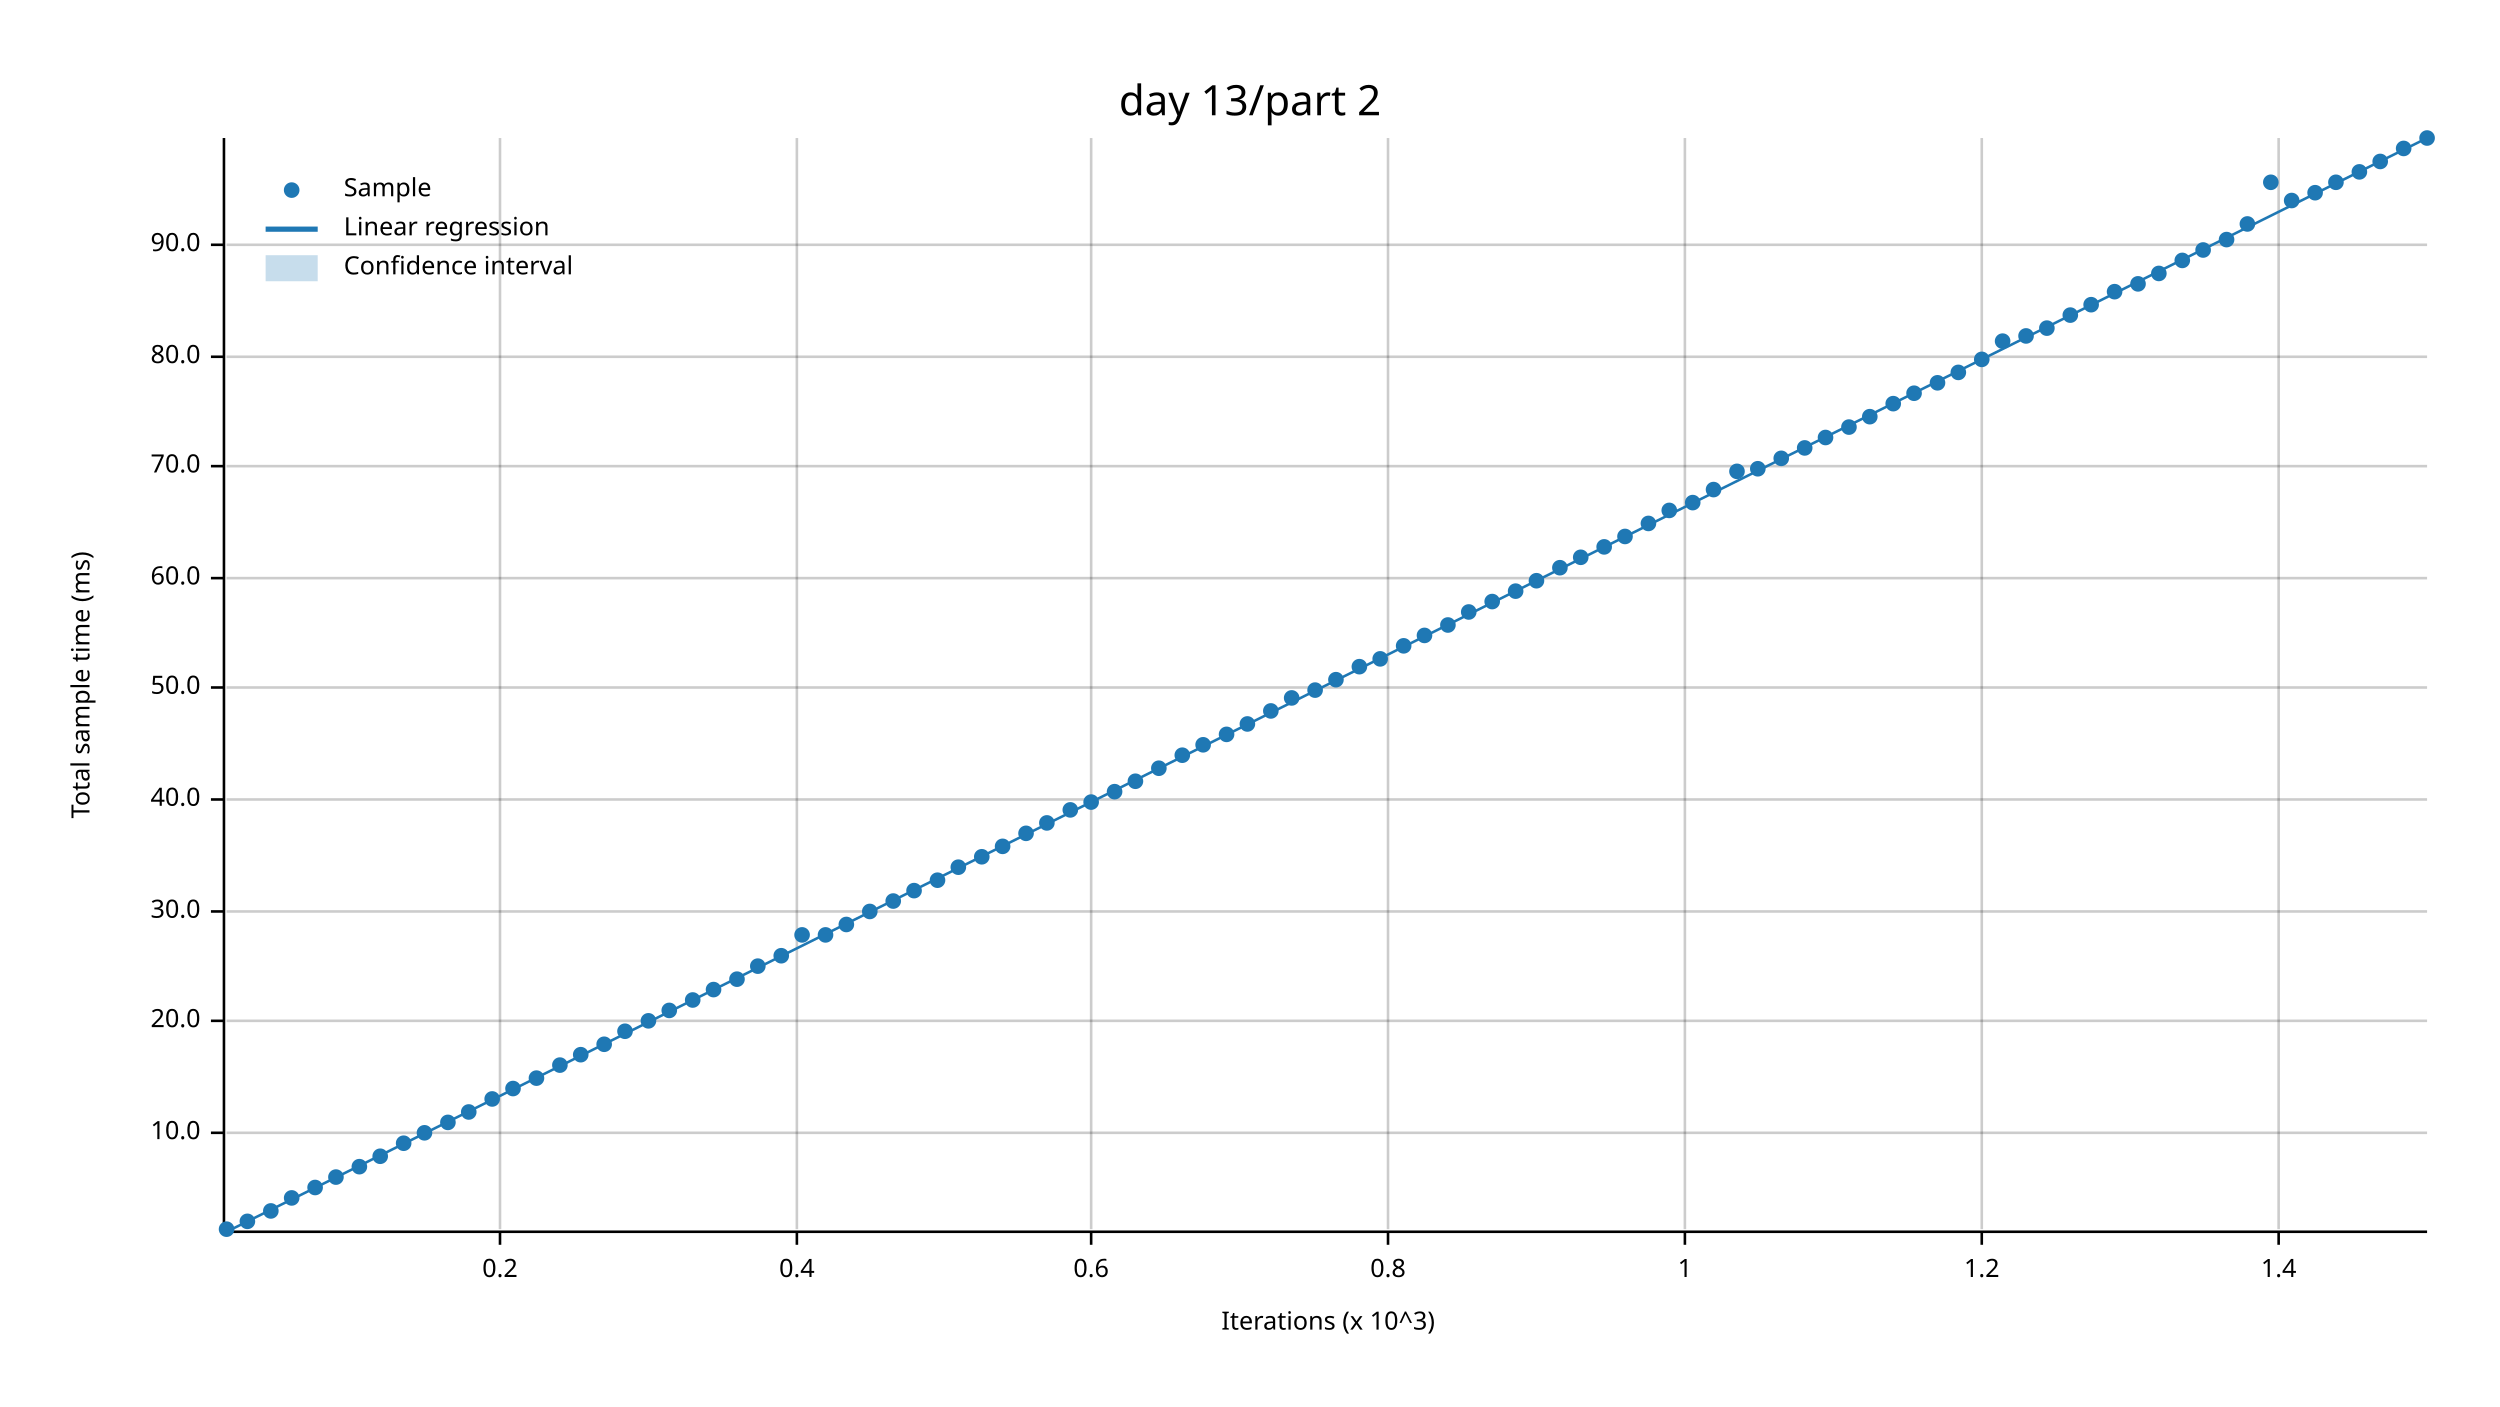
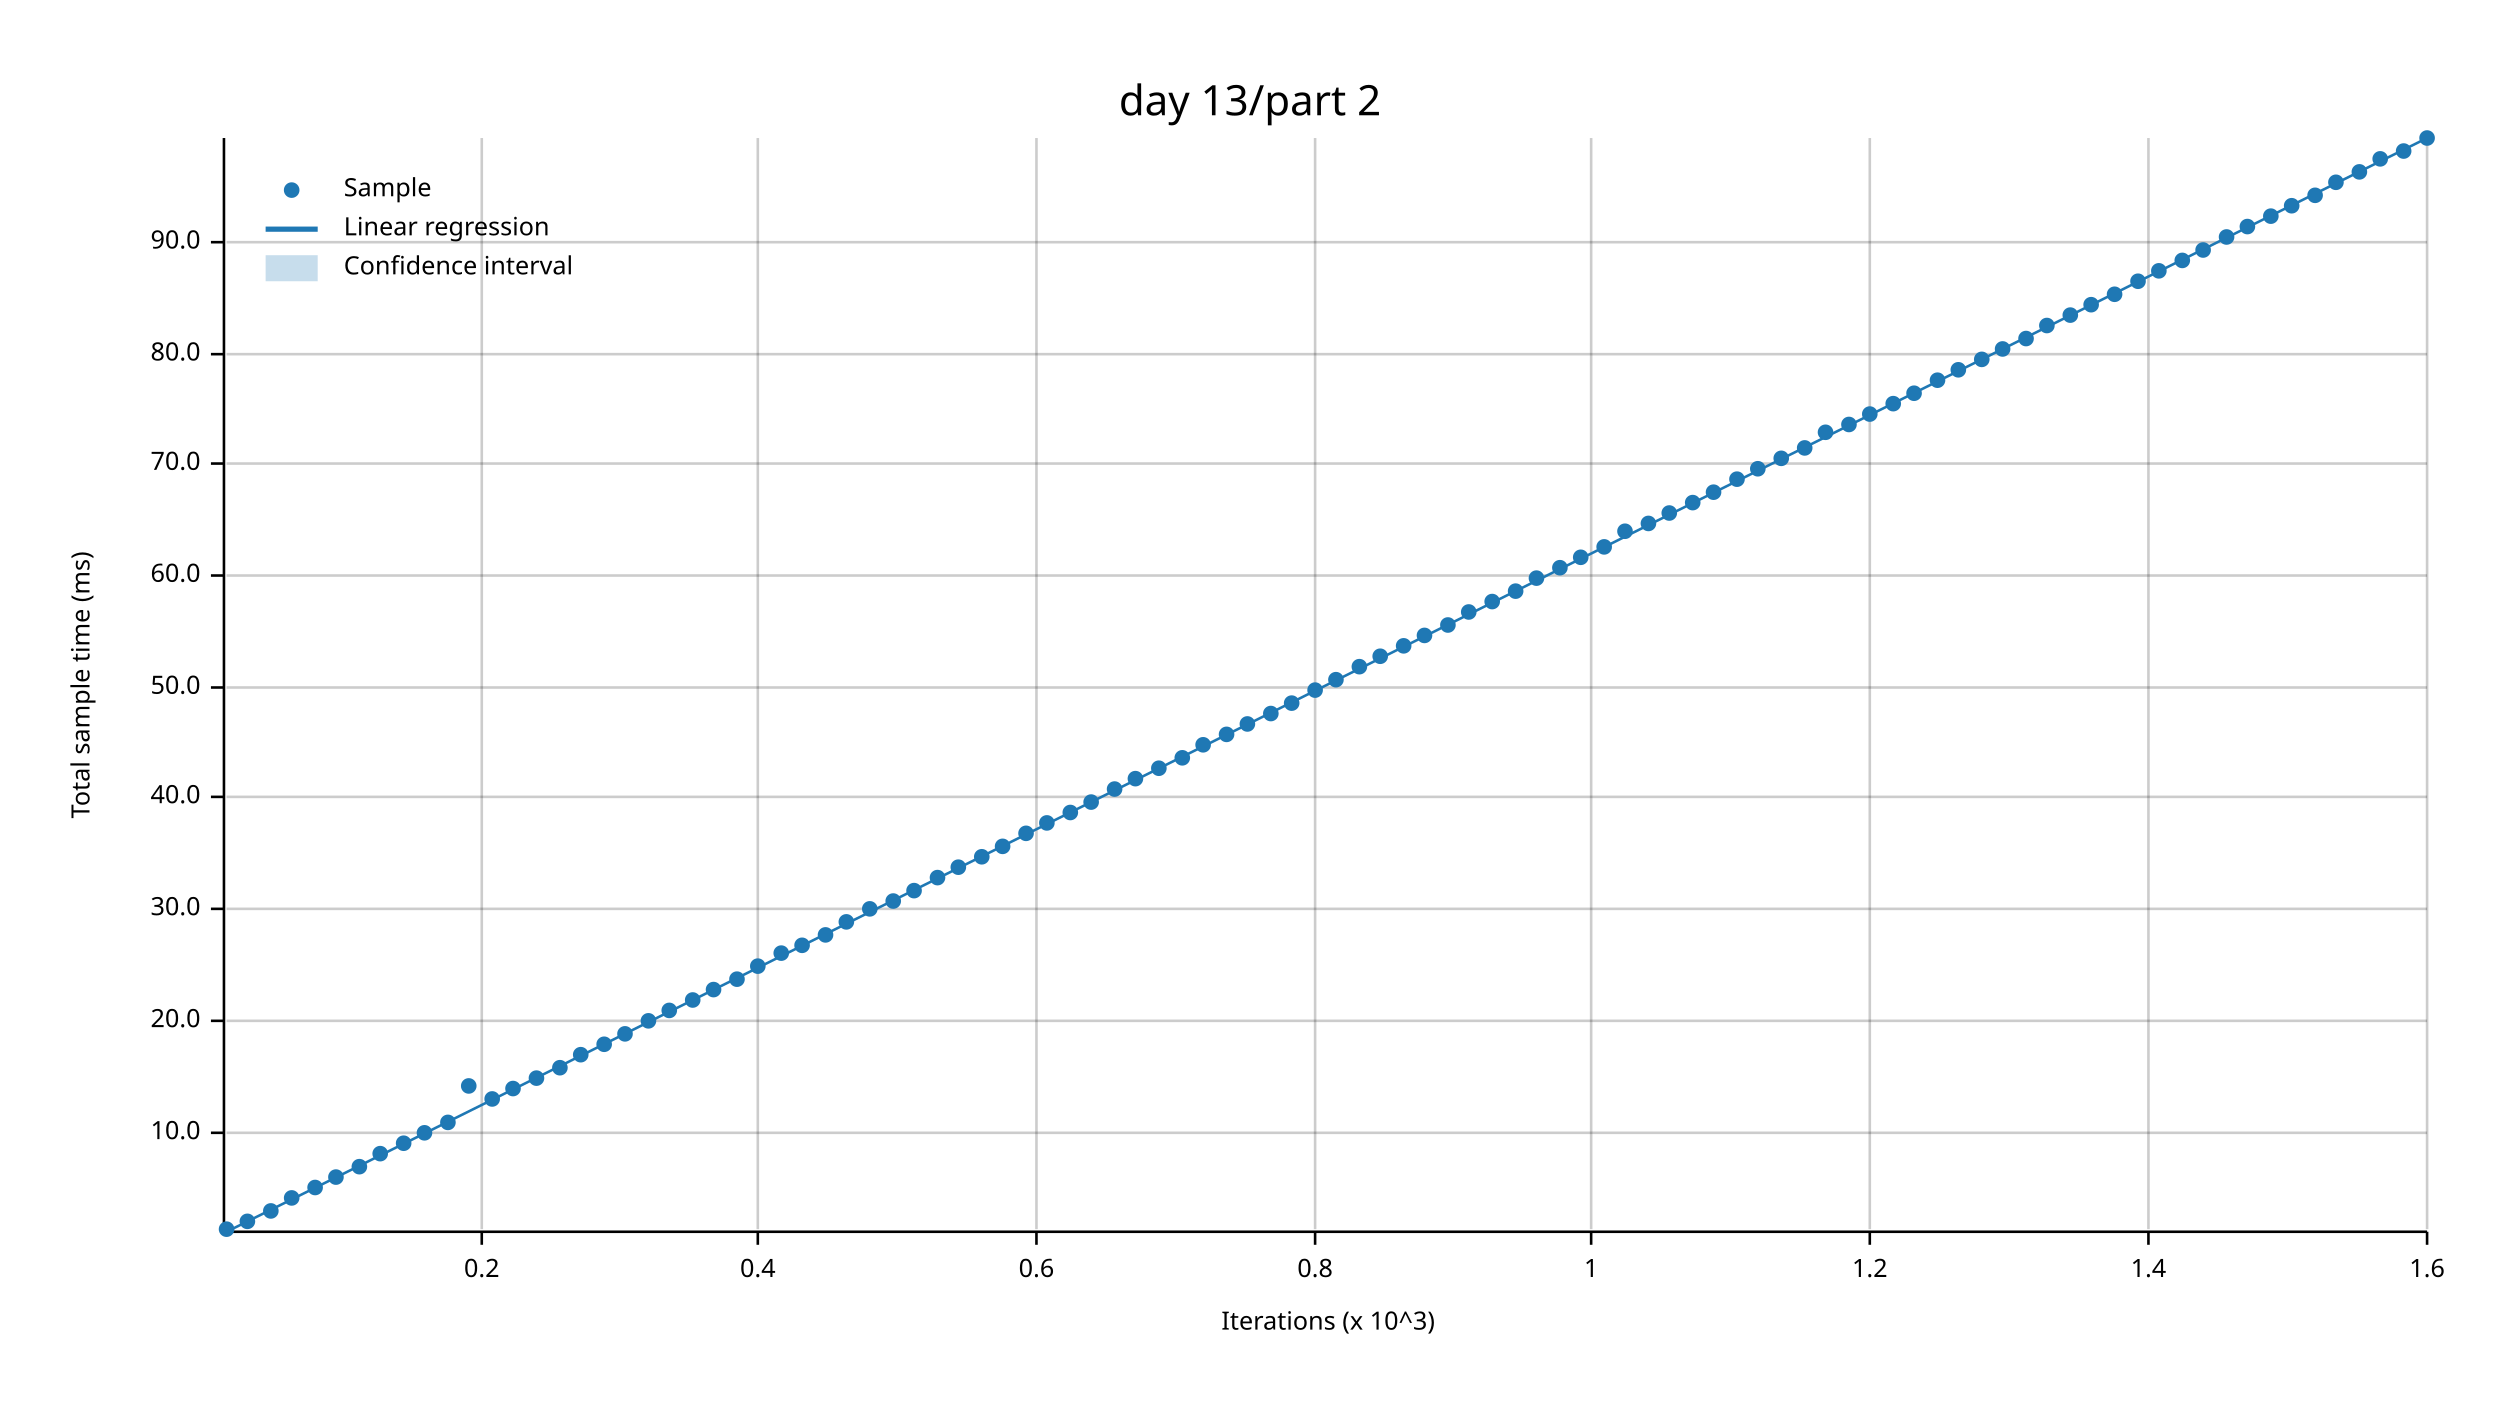
<svg xmlns="http://www.w3.org/2000/svg" width="960" height="540" viewBox="0 0 960 540">
  <text x="480" y="32" dy="0.76em" text-anchor="middle" font-family="sans-serif" font-size="16.129" opacity="1" fill="#000000">
day 13/part 2
</text>
  <text x="27" y="263" dy="0.76em" text-anchor="middle" font-family="sans-serif" font-size="9.677" opacity="1" fill="#000000" transform="rotate(270, 27, 263)">
Total sample time (ms)
</text>
  <text x="510" y="513" dy="-0.5ex" text-anchor="middle" font-family="sans-serif" font-size="9.677" opacity="1" fill="#000000">
Iterations (x 10^3)
</text>
-   <line opacity="0.2" stroke="#000000" stroke-width="1" x1="192" y1="472" x2="192" y2="53" />
-   <line opacity="0.2" stroke="#000000" stroke-width="1" x1="306" y1="472" x2="306" y2="53" />
-   <line opacity="0.2" stroke="#000000" stroke-width="1" x1="419" y1="472" x2="419" y2="53" />
-   <line opacity="0.2" stroke="#000000" stroke-width="1" x1="533" y1="472" x2="533" y2="53" />
-   <line opacity="0.2" stroke="#000000" stroke-width="1" x1="647" y1="472" x2="647" y2="53" />
-   <line opacity="0.2" stroke="#000000" stroke-width="1" x1="761" y1="472" x2="761" y2="53" />
-   <line opacity="0.2" stroke="#000000" stroke-width="1" x1="875" y1="472" x2="875" y2="53" />
+   <line opacity="0.2" stroke="#000000" stroke-width="1" x1="185" y1="472" x2="185" y2="53" />
+   <line opacity="0.2" stroke="#000000" stroke-width="1" x1="291" y1="472" x2="291" y2="53" />
+   <line opacity="0.2" stroke="#000000" stroke-width="1" x1="398" y1="472" x2="398" y2="53" />
+   <line opacity="0.2" stroke="#000000" stroke-width="1" x1="505" y1="472" x2="505" y2="53" />
+   <line opacity="0.2" stroke="#000000" stroke-width="1" x1="611" y1="472" x2="611" y2="53" />
+   <line opacity="0.2" stroke="#000000" stroke-width="1" x1="718" y1="472" x2="718" y2="53" />
+   <line opacity="0.2" stroke="#000000" stroke-width="1" x1="825" y1="472" x2="825" y2="53" />
+   <line opacity="0.2" stroke="#000000" stroke-width="1" x1="932" y1="472" x2="932" y2="53" />
  <line opacity="0.2" stroke="#000000" stroke-width="1" x1="87" y1="435" x2="932" y2="435" />
  <line opacity="0.2" stroke="#000000" stroke-width="1" x1="87" y1="392" x2="932" y2="392" />
-   <line opacity="0.2" stroke="#000000" stroke-width="1" x1="87" y1="350" x2="932" y2="350" />
-   <line opacity="0.2" stroke="#000000" stroke-width="1" x1="87" y1="307" x2="932" y2="307" />
+   <line opacity="0.2" stroke="#000000" stroke-width="1" x1="87" y1="349" x2="932" y2="349" />
+   <line opacity="0.2" stroke="#000000" stroke-width="1" x1="87" y1="306" x2="932" y2="306" />
  <line opacity="0.2" stroke="#000000" stroke-width="1" x1="87" y1="264" x2="932" y2="264" />
-   <line opacity="0.2" stroke="#000000" stroke-width="1" x1="87" y1="222" x2="932" y2="222" />
-   <line opacity="0.2" stroke="#000000" stroke-width="1" x1="87" y1="179" x2="932" y2="179" />
-   <line opacity="0.2" stroke="#000000" stroke-width="1" x1="87" y1="137" x2="932" y2="137" />
-   <line opacity="0.2" stroke="#000000" stroke-width="1" x1="87" y1="94" x2="932" y2="94" />
+   <line opacity="0.2" stroke="#000000" stroke-width="1" x1="87" y1="221" x2="932" y2="221" />
+   <line opacity="0.2" stroke="#000000" stroke-width="1" x1="87" y1="178" x2="932" y2="178" />
+   <line opacity="0.2" stroke="#000000" stroke-width="1" x1="87" y1="136" x2="932" y2="136" />
+   <line opacity="0.2" stroke="#000000" stroke-width="1" x1="87" y1="93" x2="932" y2="93" />
  <polyline fill="none" opacity="1" stroke="#000000" stroke-width="1" points="86,53 86,472 " />
  <text x="77" y="435" dy="0.5ex" text-anchor="end" font-family="sans-serif" font-size="9.677" opacity="1" fill="#000000">
10.0
</text>
  <polyline fill="none" opacity="1" stroke="#000000" stroke-width="1" points="81,435 86,435 " />
  <text x="77" y="392" dy="0.5ex" text-anchor="end" font-family="sans-serif" font-size="9.677" opacity="1" fill="#000000">
20.0
</text>
  <polyline fill="none" opacity="1" stroke="#000000" stroke-width="1" points="81,392 86,392 " />
-   <text x="77" y="350" dy="0.5ex" text-anchor="end" font-family="sans-serif" font-size="9.677" opacity="1" fill="#000000">
+   <text x="77" y="349" dy="0.5ex" text-anchor="end" font-family="sans-serif" font-size="9.677" opacity="1" fill="#000000">
30.0
</text>
-   <polyline fill="none" opacity="1" stroke="#000000" stroke-width="1" points="81,350 86,350 " />
-   <text x="77" y="307" dy="0.5ex" text-anchor="end" font-family="sans-serif" font-size="9.677" opacity="1" fill="#000000">
+   <polyline fill="none" opacity="1" stroke="#000000" stroke-width="1" points="81,349 86,349 " />
+   <text x="77" y="306" dy="0.5ex" text-anchor="end" font-family="sans-serif" font-size="9.677" opacity="1" fill="#000000">
40.0
</text>
-   <polyline fill="none" opacity="1" stroke="#000000" stroke-width="1" points="81,307 86,307 " />
+   <polyline fill="none" opacity="1" stroke="#000000" stroke-width="1" points="81,306 86,306 " />
  <text x="77" y="264" dy="0.5ex" text-anchor="end" font-family="sans-serif" font-size="9.677" opacity="1" fill="#000000">
50.0
</text>
  <polyline fill="none" opacity="1" stroke="#000000" stroke-width="1" points="81,264 86,264 " />
-   <text x="77" y="222" dy="0.5ex" text-anchor="end" font-family="sans-serif" font-size="9.677" opacity="1" fill="#000000">
+   <text x="77" y="221" dy="0.5ex" text-anchor="end" font-family="sans-serif" font-size="9.677" opacity="1" fill="#000000">
60.0
</text>
-   <polyline fill="none" opacity="1" stroke="#000000" stroke-width="1" points="81,222 86,222 " />
-   <text x="77" y="179" dy="0.5ex" text-anchor="end" font-family="sans-serif" font-size="9.677" opacity="1" fill="#000000">
+   <polyline fill="none" opacity="1" stroke="#000000" stroke-width="1" points="81,221 86,221 " />
+   <text x="77" y="178" dy="0.5ex" text-anchor="end" font-family="sans-serif" font-size="9.677" opacity="1" fill="#000000">
70.0
</text>
-   <polyline fill="none" opacity="1" stroke="#000000" stroke-width="1" points="81,179 86,179 " />
-   <text x="77" y="137" dy="0.5ex" text-anchor="end" font-family="sans-serif" font-size="9.677" opacity="1" fill="#000000">
+   <polyline fill="none" opacity="1" stroke="#000000" stroke-width="1" points="81,178 86,178 " />
+   <text x="77" y="136" dy="0.5ex" text-anchor="end" font-family="sans-serif" font-size="9.677" opacity="1" fill="#000000">
80.0
</text>
-   <polyline fill="none" opacity="1" stroke="#000000" stroke-width="1" points="81,137 86,137 " />
-   <text x="77" y="94" dy="0.5ex" text-anchor="end" font-family="sans-serif" font-size="9.677" opacity="1" fill="#000000">
+   <polyline fill="none" opacity="1" stroke="#000000" stroke-width="1" points="81,136 86,136 " />
+   <text x="77" y="93" dy="0.5ex" text-anchor="end" font-family="sans-serif" font-size="9.677" opacity="1" fill="#000000">
90.0
</text>
-   <polyline fill="none" opacity="1" stroke="#000000" stroke-width="1" points="81,94 86,94 " />
+   <polyline fill="none" opacity="1" stroke="#000000" stroke-width="1" points="81,93 86,93 " />
  <polyline fill="none" opacity="1" stroke="#000000" stroke-width="1" points="87,473 932,473 " />
-   <text x="192" y="483" dy="0.76em" text-anchor="middle" font-family="sans-serif" font-size="9.677" opacity="1" fill="#000000">
+   <text x="185" y="483" dy="0.76em" text-anchor="middle" font-family="sans-serif" font-size="9.677" opacity="1" fill="#000000">
0.2
</text>
-   <polyline fill="none" opacity="1" stroke="#000000" stroke-width="1" points="192,473 192,478 " />
-   <text x="306" y="483" dy="0.76em" text-anchor="middle" font-family="sans-serif" font-size="9.677" opacity="1" fill="#000000">
+   <polyline fill="none" opacity="1" stroke="#000000" stroke-width="1" points="185,473 185,478 " />
+   <text x="291" y="483" dy="0.76em" text-anchor="middle" font-family="sans-serif" font-size="9.677" opacity="1" fill="#000000">
0.4
</text>
-   <polyline fill="none" opacity="1" stroke="#000000" stroke-width="1" points="306,473 306,478 " />
-   <text x="419" y="483" dy="0.76em" text-anchor="middle" font-family="sans-serif" font-size="9.677" opacity="1" fill="#000000">
+   <polyline fill="none" opacity="1" stroke="#000000" stroke-width="1" points="291,473 291,478 " />
+   <text x="398" y="483" dy="0.76em" text-anchor="middle" font-family="sans-serif" font-size="9.677" opacity="1" fill="#000000">
0.6
</text>
-   <polyline fill="none" opacity="1" stroke="#000000" stroke-width="1" points="419,473 419,478 " />
-   <text x="533" y="483" dy="0.76em" text-anchor="middle" font-family="sans-serif" font-size="9.677" opacity="1" fill="#000000">
+   <polyline fill="none" opacity="1" stroke="#000000" stroke-width="1" points="398,473 398,478 " />
+   <text x="505" y="483" dy="0.76em" text-anchor="middle" font-family="sans-serif" font-size="9.677" opacity="1" fill="#000000">
0.8
</text>
-   <polyline fill="none" opacity="1" stroke="#000000" stroke-width="1" points="533,473 533,478 " />
-   <text x="647" y="483" dy="0.76em" text-anchor="middle" font-family="sans-serif" font-size="9.677" opacity="1" fill="#000000">
+   <polyline fill="none" opacity="1" stroke="#000000" stroke-width="1" points="505,473 505,478 " />
+   <text x="611" y="483" dy="0.76em" text-anchor="middle" font-family="sans-serif" font-size="9.677" opacity="1" fill="#000000">
1
</text>
-   <polyline fill="none" opacity="1" stroke="#000000" stroke-width="1" points="647,473 647,478 " />
-   <text x="761" y="483" dy="0.76em" text-anchor="middle" font-family="sans-serif" font-size="9.677" opacity="1" fill="#000000">
+   <polyline fill="none" opacity="1" stroke="#000000" stroke-width="1" points="611,473 611,478 " />
+   <text x="718" y="483" dy="0.76em" text-anchor="middle" font-family="sans-serif" font-size="9.677" opacity="1" fill="#000000">
1.2
</text>
-   <polyline fill="none" opacity="1" stroke="#000000" stroke-width="1" points="761,473 761,478 " />
-   <text x="875" y="483" dy="0.76em" text-anchor="middle" font-family="sans-serif" font-size="9.677" opacity="1" fill="#000000">
+   <polyline fill="none" opacity="1" stroke="#000000" stroke-width="1" points="718,473 718,478 " />
+   <text x="825" y="483" dy="0.76em" text-anchor="middle" font-family="sans-serif" font-size="9.677" opacity="1" fill="#000000">
1.4
</text>
-   <polyline fill="none" opacity="1" stroke="#000000" stroke-width="1" points="875,473 875,478 " />
+   <polyline fill="none" opacity="1" stroke="#000000" stroke-width="1" points="825,473 825,478 " />
+   <text x="932" y="483" dy="0.76em" text-anchor="middle" font-family="sans-serif" font-size="9.677" opacity="1" fill="#000000">
+ 1.6
+ </text>
+   <polyline fill="none" opacity="1" stroke="#000000" stroke-width="1" points="932,473 932,478 " />
  <circle cx="87" cy="472" r="3" opacity="1" fill="#1F78B4" stroke="none" stroke-width="1" />
  <circle cx="95" cy="469" r="3" opacity="1" fill="#1F78B4" stroke="none" stroke-width="1" />
  <circle cx="104" cy="465" r="3" opacity="1" fill="#1F78B4" stroke="none" stroke-width="1" />
  <circle cx="112" cy="460" r="3" opacity="1" fill="#1F78B4" stroke="none" stroke-width="1" />
  <circle cx="121" cy="456" r="3" opacity="1" fill="#1F78B4" stroke="none" stroke-width="1" />
  <circle cx="129" cy="452" r="3" opacity="1" fill="#1F78B4" stroke="none" stroke-width="1" />
  <circle cx="138" cy="448" r="3" opacity="1" fill="#1F78B4" stroke="none" stroke-width="1" />
-   <circle cx="146" cy="444" r="3" opacity="1" fill="#1F78B4" stroke="none" stroke-width="1" />
+   <circle cx="146" cy="443" r="3" opacity="1" fill="#1F78B4" stroke="none" stroke-width="1" />
  <circle cx="155" cy="439" r="3" opacity="1" fill="#1F78B4" stroke="none" stroke-width="1" />
  <circle cx="163" cy="435" r="3" opacity="1" fill="#1F78B4" stroke="none" stroke-width="1" />
  <circle cx="172" cy="431" r="3" opacity="1" fill="#1F78B4" stroke="none" stroke-width="1" />
-   <circle cx="180" cy="427" r="3" opacity="1" fill="#1F78B4" stroke="none" stroke-width="1" />
+   <circle cx="180" cy="417" r="3" opacity="1" fill="#1F78B4" stroke="none" stroke-width="1" />
  <circle cx="189" cy="422" r="3" opacity="1" fill="#1F78B4" stroke="none" stroke-width="1" />
  <circle cx="197" cy="418" r="3" opacity="1" fill="#1F78B4" stroke="none" stroke-width="1" />
  <circle cx="206" cy="414" r="3" opacity="1" fill="#1F78B4" stroke="none" stroke-width="1" />
-   <circle cx="215" cy="409" r="3" opacity="1" fill="#1F78B4" stroke="none" stroke-width="1" />
+   <circle cx="215" cy="410" r="3" opacity="1" fill="#1F78B4" stroke="none" stroke-width="1" />
  <circle cx="223" cy="405" r="3" opacity="1" fill="#1F78B4" stroke="none" stroke-width="1" />
  <circle cx="232" cy="401" r="3" opacity="1" fill="#1F78B4" stroke="none" stroke-width="1" />
-   <circle cx="240" cy="396" r="3" opacity="1" fill="#1F78B4" stroke="none" stroke-width="1" />
+   <circle cx="240" cy="397" r="3" opacity="1" fill="#1F78B4" stroke="none" stroke-width="1" />
  <circle cx="249" cy="392" r="3" opacity="1" fill="#1F78B4" stroke="none" stroke-width="1" />
  <circle cx="257" cy="388" r="3" opacity="1" fill="#1F78B4" stroke="none" stroke-width="1" />
  <circle cx="266" cy="384" r="3" opacity="1" fill="#1F78B4" stroke="none" stroke-width="1" />
  <circle cx="274" cy="380" r="3" opacity="1" fill="#1F78B4" stroke="none" stroke-width="1" />
  <circle cx="283" cy="376" r="3" opacity="1" fill="#1F78B4" stroke="none" stroke-width="1" />
  <circle cx="291" cy="371" r="3" opacity="1" fill="#1F78B4" stroke="none" stroke-width="1" />
-   <circle cx="300" cy="367" r="3" opacity="1" fill="#1F78B4" stroke="none" stroke-width="1" />
-   <circle cx="308" cy="359" r="3" opacity="1" fill="#1F78B4" stroke="none" stroke-width="1" />
+   <circle cx="300" cy="366" r="3" opacity="1" fill="#1F78B4" stroke="none" stroke-width="1" />
+   <circle cx="308" cy="363" r="3" opacity="1" fill="#1F78B4" stroke="none" stroke-width="1" />
  <circle cx="317" cy="359" r="3" opacity="1" fill="#1F78B4" stroke="none" stroke-width="1" />
-   <circle cx="325" cy="355" r="3" opacity="1" fill="#1F78B4" stroke="none" stroke-width="1" />
-   <circle cx="334" cy="350" r="3" opacity="1" fill="#1F78B4" stroke="none" stroke-width="1" />
+   <circle cx="325" cy="354" r="3" opacity="1" fill="#1F78B4" stroke="none" stroke-width="1" />
+   <circle cx="334" cy="349" r="3" opacity="1" fill="#1F78B4" stroke="none" stroke-width="1" />
  <circle cx="343" cy="346" r="3" opacity="1" fill="#1F78B4" stroke="none" stroke-width="1" />
  <circle cx="351" cy="342" r="3" opacity="1" fill="#1F78B4" stroke="none" stroke-width="1" />
-   <circle cx="360" cy="338" r="3" opacity="1" fill="#1F78B4" stroke="none" stroke-width="1" />
+   <circle cx="360" cy="337" r="3" opacity="1" fill="#1F78B4" stroke="none" stroke-width="1" />
  <circle cx="368" cy="333" r="3" opacity="1" fill="#1F78B4" stroke="none" stroke-width="1" />
  <circle cx="377" cy="329" r="3" opacity="1" fill="#1F78B4" stroke="none" stroke-width="1" />
  <circle cx="385" cy="325" r="3" opacity="1" fill="#1F78B4" stroke="none" stroke-width="1" />
  <circle cx="394" cy="320" r="3" opacity="1" fill="#1F78B4" stroke="none" stroke-width="1" />
  <circle cx="402" cy="316" r="3" opacity="1" fill="#1F78B4" stroke="none" stroke-width="1" />
-   <circle cx="411" cy="311" r="3" opacity="1" fill="#1F78B4" stroke="none" stroke-width="1" />
+   <circle cx="411" cy="312" r="3" opacity="1" fill="#1F78B4" stroke="none" stroke-width="1" />
  <circle cx="419" cy="308" r="3" opacity="1" fill="#1F78B4" stroke="none" stroke-width="1" />
-   <circle cx="428" cy="304" r="3" opacity="1" fill="#1F78B4" stroke="none" stroke-width="1" />
-   <circle cx="436" cy="300" r="3" opacity="1" fill="#1F78B4" stroke="none" stroke-width="1" />
+   <circle cx="428" cy="303" r="3" opacity="1" fill="#1F78B4" stroke="none" stroke-width="1" />
+   <circle cx="436" cy="299" r="3" opacity="1" fill="#1F78B4" stroke="none" stroke-width="1" />
  <circle cx="445" cy="295" r="3" opacity="1" fill="#1F78B4" stroke="none" stroke-width="1" />
-   <circle cx="454" cy="290" r="3" opacity="1" fill="#1F78B4" stroke="none" stroke-width="1" />
+   <circle cx="454" cy="291" r="3" opacity="1" fill="#1F78B4" stroke="none" stroke-width="1" />
  <circle cx="462" cy="286" r="3" opacity="1" fill="#1F78B4" stroke="none" stroke-width="1" />
  <circle cx="471" cy="282" r="3" opacity="1" fill="#1F78B4" stroke="none" stroke-width="1" />
  <circle cx="479" cy="278" r="3" opacity="1" fill="#1F78B4" stroke="none" stroke-width="1" />
-   <circle cx="488" cy="273" r="3" opacity="1" fill="#1F78B4" stroke="none" stroke-width="1" />
-   <circle cx="496" cy="268" r="3" opacity="1" fill="#1F78B4" stroke="none" stroke-width="1" />
+   <circle cx="488" cy="274" r="3" opacity="1" fill="#1F78B4" stroke="none" stroke-width="1" />
+   <circle cx="496" cy="270" r="3" opacity="1" fill="#1F78B4" stroke="none" stroke-width="1" />
  <circle cx="505" cy="265" r="3" opacity="1" fill="#1F78B4" stroke="none" stroke-width="1" />
  <circle cx="513" cy="261" r="3" opacity="1" fill="#1F78B4" stroke="none" stroke-width="1" />
  <circle cx="522" cy="256" r="3" opacity="1" fill="#1F78B4" stroke="none" stroke-width="1" />
-   <circle cx="530" cy="253" r="3" opacity="1" fill="#1F78B4" stroke="none" stroke-width="1" />
+   <circle cx="530" cy="252" r="3" opacity="1" fill="#1F78B4" stroke="none" stroke-width="1" />
  <circle cx="539" cy="248" r="3" opacity="1" fill="#1F78B4" stroke="none" stroke-width="1" />
  <circle cx="547" cy="244" r="3" opacity="1" fill="#1F78B4" stroke="none" stroke-width="1" />
  <circle cx="556" cy="240" r="3" opacity="1" fill="#1F78B4" stroke="none" stroke-width="1" />
  <circle cx="564" cy="235" r="3" opacity="1" fill="#1F78B4" stroke="none" stroke-width="1" />
  <circle cx="573" cy="231" r="3" opacity="1" fill="#1F78B4" stroke="none" stroke-width="1" />
  <circle cx="582" cy="227" r="3" opacity="1" fill="#1F78B4" stroke="none" stroke-width="1" />
-   <circle cx="590" cy="223" r="3" opacity="1" fill="#1F78B4" stroke="none" stroke-width="1" />
+   <circle cx="590" cy="222" r="3" opacity="1" fill="#1F78B4" stroke="none" stroke-width="1" />
  <circle cx="599" cy="218" r="3" opacity="1" fill="#1F78B4" stroke="none" stroke-width="1" />
  <circle cx="607" cy="214" r="3" opacity="1" fill="#1F78B4" stroke="none" stroke-width="1" />
  <circle cx="616" cy="210" r="3" opacity="1" fill="#1F78B4" stroke="none" stroke-width="1" />
-   <circle cx="624" cy="206" r="3" opacity="1" fill="#1F78B4" stroke="none" stroke-width="1" />
+   <circle cx="624" cy="204" r="3" opacity="1" fill="#1F78B4" stroke="none" stroke-width="1" />
  <circle cx="633" cy="201" r="3" opacity="1" fill="#1F78B4" stroke="none" stroke-width="1" />
-   <circle cx="641" cy="196" r="3" opacity="1" fill="#1F78B4" stroke="none" stroke-width="1" />
+   <circle cx="641" cy="197" r="3" opacity="1" fill="#1F78B4" stroke="none" stroke-width="1" />
  <circle cx="650" cy="193" r="3" opacity="1" fill="#1F78B4" stroke="none" stroke-width="1" />
-   <circle cx="658" cy="188" r="3" opacity="1" fill="#1F78B4" stroke="none" stroke-width="1" />
-   <circle cx="667" cy="181" r="3" opacity="1" fill="#1F78B4" stroke="none" stroke-width="1" />
+   <circle cx="658" cy="189" r="3" opacity="1" fill="#1F78B4" stroke="none" stroke-width="1" />
+   <circle cx="667" cy="184" r="3" opacity="1" fill="#1F78B4" stroke="none" stroke-width="1" />
  <circle cx="675" cy="180" r="3" opacity="1" fill="#1F78B4" stroke="none" stroke-width="1" />
  <circle cx="684" cy="176" r="3" opacity="1" fill="#1F78B4" stroke="none" stroke-width="1" />
  <circle cx="693" cy="172" r="3" opacity="1" fill="#1F78B4" stroke="none" stroke-width="1" />
-   <circle cx="701" cy="168" r="3" opacity="1" fill="#1F78B4" stroke="none" stroke-width="1" />
-   <circle cx="710" cy="164" r="3" opacity="1" fill="#1F78B4" stroke="none" stroke-width="1" />
-   <circle cx="718" cy="160" r="3" opacity="1" fill="#1F78B4" stroke="none" stroke-width="1" />
+   <circle cx="701" cy="166" r="3" opacity="1" fill="#1F78B4" stroke="none" stroke-width="1" />
+   <circle cx="710" cy="163" r="3" opacity="1" fill="#1F78B4" stroke="none" stroke-width="1" />
+   <circle cx="718" cy="159" r="3" opacity="1" fill="#1F78B4" stroke="none" stroke-width="1" />
  <circle cx="727" cy="155" r="3" opacity="1" fill="#1F78B4" stroke="none" stroke-width="1" />
  <circle cx="735" cy="151" r="3" opacity="1" fill="#1F78B4" stroke="none" stroke-width="1" />
-   <circle cx="744" cy="147" r="3" opacity="1" fill="#1F78B4" stroke="none" stroke-width="1" />
-   <circle cx="752" cy="143" r="3" opacity="1" fill="#1F78B4" stroke="none" stroke-width="1" />
+   <circle cx="744" cy="146" r="3" opacity="1" fill="#1F78B4" stroke="none" stroke-width="1" />
+   <circle cx="752" cy="142" r="3" opacity="1" fill="#1F78B4" stroke="none" stroke-width="1" />
  <circle cx="761" cy="138" r="3" opacity="1" fill="#1F78B4" stroke="none" stroke-width="1" />
-   <circle cx="769" cy="131" r="3" opacity="1" fill="#1F78B4" stroke="none" stroke-width="1" />
-   <circle cx="778" cy="129" r="3" opacity="1" fill="#1F78B4" stroke="none" stroke-width="1" />
-   <circle cx="786" cy="126" r="3" opacity="1" fill="#1F78B4" stroke="none" stroke-width="1" />
+   <circle cx="769" cy="134" r="3" opacity="1" fill="#1F78B4" stroke="none" stroke-width="1" />
+   <circle cx="778" cy="130" r="3" opacity="1" fill="#1F78B4" stroke="none" stroke-width="1" />
+   <circle cx="786" cy="125" r="3" opacity="1" fill="#1F78B4" stroke="none" stroke-width="1" />
  <circle cx="795" cy="121" r="3" opacity="1" fill="#1F78B4" stroke="none" stroke-width="1" />
  <circle cx="803" cy="117" r="3" opacity="1" fill="#1F78B4" stroke="none" stroke-width="1" />
-   <circle cx="812" cy="112" r="3" opacity="1" fill="#1F78B4" stroke="none" stroke-width="1" />
-   <circle cx="821" cy="109" r="3" opacity="1" fill="#1F78B4" stroke="none" stroke-width="1" />
-   <circle cx="829" cy="105" r="3" opacity="1" fill="#1F78B4" stroke="none" stroke-width="1" />
+   <circle cx="812" cy="113" r="3" opacity="1" fill="#1F78B4" stroke="none" stroke-width="1" />
+   <circle cx="821" cy="108" r="3" opacity="1" fill="#1F78B4" stroke="none" stroke-width="1" />
+   <circle cx="829" cy="104" r="3" opacity="1" fill="#1F78B4" stroke="none" stroke-width="1" />
  <circle cx="838" cy="100" r="3" opacity="1" fill="#1F78B4" stroke="none" stroke-width="1" />
  <circle cx="846" cy="96" r="3" opacity="1" fill="#1F78B4" stroke="none" stroke-width="1" />
-   <circle cx="855" cy="92" r="3" opacity="1" fill="#1F78B4" stroke="none" stroke-width="1" />
-   <circle cx="863" cy="86" r="3" opacity="1" fill="#1F78B4" stroke="none" stroke-width="1" />
-   <circle cx="872" cy="70" r="3" opacity="1" fill="#1F78B4" stroke="none" stroke-width="1" />
-   <circle cx="880" cy="77" r="3" opacity="1" fill="#1F78B4" stroke="none" stroke-width="1" />
-   <circle cx="889" cy="74" r="3" opacity="1" fill="#1F78B4" stroke="none" stroke-width="1" />
+   <circle cx="855" cy="91" r="3" opacity="1" fill="#1F78B4" stroke="none" stroke-width="1" />
+   <circle cx="863" cy="87" r="3" opacity="1" fill="#1F78B4" stroke="none" stroke-width="1" />
+   <circle cx="872" cy="83" r="3" opacity="1" fill="#1F78B4" stroke="none" stroke-width="1" />
+   <circle cx="880" cy="79" r="3" opacity="1" fill="#1F78B4" stroke="none" stroke-width="1" />
+   <circle cx="889" cy="75" r="3" opacity="1" fill="#1F78B4" stroke="none" stroke-width="1" />
  <circle cx="897" cy="70" r="3" opacity="1" fill="#1F78B4" stroke="none" stroke-width="1" />
  <circle cx="906" cy="66" r="3" opacity="1" fill="#1F78B4" stroke="none" stroke-width="1" />
-   <circle cx="914" cy="62" r="3" opacity="1" fill="#1F78B4" stroke="none" stroke-width="1" />
-   <circle cx="923" cy="57" r="3" opacity="1" fill="#1F78B4" stroke="none" stroke-width="1" />
+   <circle cx="914" cy="61" r="3" opacity="1" fill="#1F78B4" stroke="none" stroke-width="1" />
+   <circle cx="923" cy="58" r="3" opacity="1" fill="#1F78B4" stroke="none" stroke-width="1" />
  <circle cx="932" cy="53" r="3" opacity="1" fill="#1F78B4" stroke="none" stroke-width="1" />
  <polyline fill="none" opacity="1" stroke="#1F78B4" stroke-width="1" points="87,473 932,53 " />
  <polygon opacity="0.25" fill="#1F78B4" points="87,473 932,53 932,53 " />
  <text x="132" y="68" dy="0.76em" text-anchor="start" font-family="sans-serif" font-size="9.677" opacity="1" fill="#000000">
Sample
</text>
  <text x="132" y="83" dy="0.76em" text-anchor="start" font-family="sans-serif" font-size="9.677" opacity="1" fill="#000000">
Linear regression
</text>
  <text x="132" y="98" dy="0.76em" text-anchor="start" font-family="sans-serif" font-size="9.677" opacity="1" fill="#000000">
Confidence interval
</text>
  <circle cx="112" cy="73" r="3" opacity="1" fill="#1F78B4" stroke="none" stroke-width="1" />
  <polyline fill="none" opacity="1" stroke="#1F78B4" stroke-width="2" points="102,88 122,88 " />
  <rect x="102" y="98" width="20" height="10" opacity="0.25" fill="#1F78B4" stroke="none" />
</svg>
